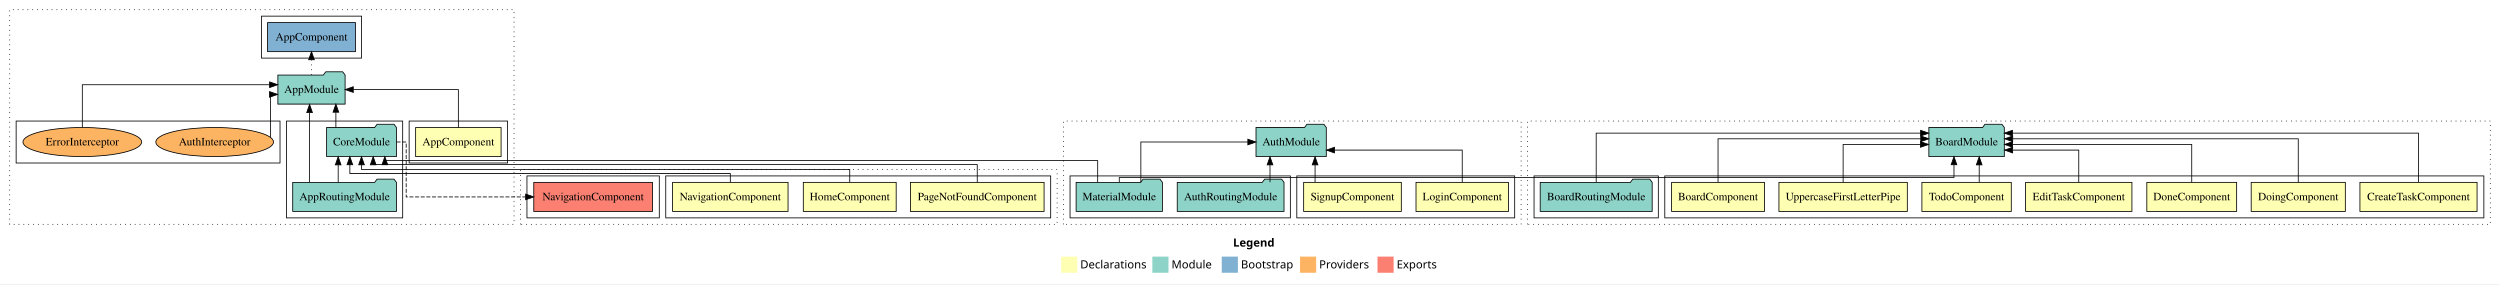
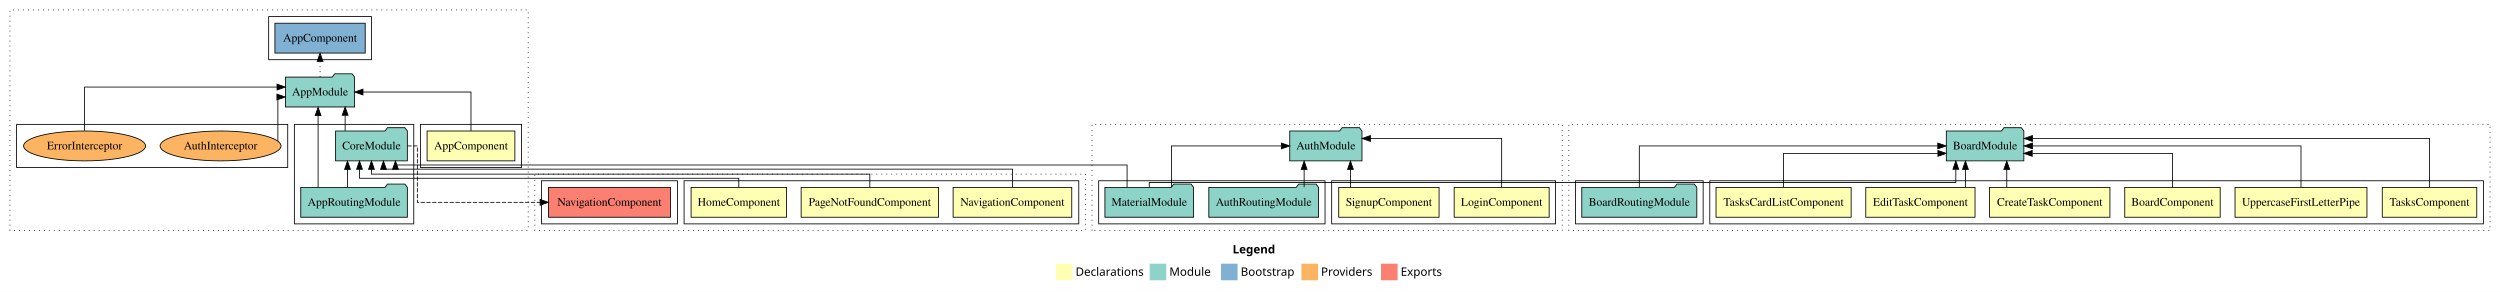
- <svg xmlns="http://www.w3.org/2000/svg" width="3098pt" height="352pt" viewBox="0.00 0.00 3098.00 352.00">
+ <svg xmlns="http://www.w3.org/2000/svg" width="3015pt" height="352pt" viewBox="0.00 0.00 3015.00 352.00">
  <g id="graph0" class="graph" transform="scale(1 1) rotate(0) translate(4 348)">
-     <polygon fill="#ffffff" stroke="transparent" points="-4,4 -4,-348 3094,-348 3094,4 -4,4" />
-     <text text-anchor="start" x="1524.009" y="-42.4" font-family="sans-serif" font-weight="bold" font-size="14.00" fill="#000000">Legend</text>
-     <polygon fill="#ffffb3" stroke="transparent" points="1311,-10 1311,-30 1331,-30 1331,-10 1311,-10" />
-     <text text-anchor="start" x="1334.629" y="-15.4" font-family="sans-serif" font-size="14.00" fill="#000000">  Declarations</text>
-     <polygon fill="#8dd3c7" stroke="transparent" points="1424,-10 1424,-30 1444,-30 1444,-10 1424,-10" />
-     <text text-anchor="start" x="1447.725" y="-15.4" font-family="sans-serif" font-size="14.00" fill="#000000">  Module</text>
-     <polygon fill="#80b1d3" stroke="transparent" points="1510,-10 1510,-30 1530,-30 1530,-10 1510,-10" />
-     <text text-anchor="start" x="1533.781" y="-15.4" font-family="sans-serif" font-size="14.00" fill="#000000">  Bootstrap</text>
-     <polygon fill="#fdb462" stroke="transparent" points="1607,-10 1607,-30 1627,-30 1627,-10 1607,-10" />
-     <text text-anchor="start" x="1630.673" y="-15.4" font-family="sans-serif" font-size="14.00" fill="#000000">  Providers</text>
-     <polygon fill="#fb8072" stroke="transparent" points="1703,-10 1703,-30 1723,-30 1723,-10 1703,-10" />
-     <text text-anchor="start" x="1726.726" y="-15.4" font-family="sans-serif" font-size="14.00" fill="#000000">  Exports</text>
+     <polygon fill="#ffffff" stroke="transparent" points="-4,4 -4,-348 3011,-348 3011,4 -4,4" />
+     <text text-anchor="start" x="1482.509" y="-42.4" font-family="sans-serif" font-weight="bold" font-size="14.00" fill="#000000">Legend</text>
+     <polygon fill="#ffffb3" stroke="transparent" points="1269.5,-10 1269.5,-30 1289.5,-30 1289.5,-10 1269.5,-10" />
+     <text text-anchor="start" x="1293.129" y="-15.4" font-family="sans-serif" font-size="14.00" fill="#000000">  Declarations</text>
+     <polygon fill="#8dd3c7" stroke="transparent" points="1382.5,-10 1382.5,-30 1402.5,-30 1402.5,-10 1382.5,-10" />
+     <text text-anchor="start" x="1406.225" y="-15.4" font-family="sans-serif" font-size="14.00" fill="#000000">  Module</text>
+     <polygon fill="#80b1d3" stroke="transparent" points="1468.5,-10 1468.5,-30 1488.5,-30 1488.5,-10 1468.5,-10" />
+     <text text-anchor="start" x="1492.281" y="-15.4" font-family="sans-serif" font-size="14.00" fill="#000000">  Bootstrap</text>
+     <polygon fill="#fdb462" stroke="transparent" points="1565.5,-10 1565.5,-30 1585.5,-30 1585.5,-10 1565.5,-10" />
+     <text text-anchor="start" x="1589.173" y="-15.4" font-family="sans-serif" font-size="14.00" fill="#000000">  Providers</text>
+     <polygon fill="#fb8072" stroke="transparent" points="1661.5,-10 1661.5,-30 1681.5,-30 1681.5,-10 1661.5,-10" />
+     <text text-anchor="start" x="1685.226" y="-15.4" font-family="sans-serif" font-size="14.00" fill="#000000">  Exports</text>
    <g id="clust1" class="cluster">
      <polygon fill="none" stroke="#000000" stroke-dasharray="1,5" points="8,-70 8,-336 633,-336 633,-70 8,-70" />
    </g>
    <g id="clust2" class="cluster">
      <polygon fill="none" stroke="#000000" points="503,-146 503,-198 625,-198 625,-146 503,-146" />
    </g>
    <g id="clust4" class="cluster">
      <polygon fill="none" stroke="#000000" points="351,-78 351,-198 495,-198 495,-78 351,-78" />
    </g>
    <g id="clust6" class="cluster">
      <polygon fill="none" stroke="#000000" points="320,-276 320,-328 444,-328 444,-276 320,-276" />
    </g>
    <g id="clust7" class="cluster">
      <polygon fill="none" stroke="#000000" points="16,-146 16,-198 343,-198 343,-146 16,-146" />
    </g>
    <g id="clust14" class="cluster">
-       <polygon fill="none" stroke="#000000" stroke-dasharray="1,5" points="1314,-70 1314,-198 1881,-198 1881,-70 1314,-70" />
+       <polygon fill="none" stroke="#000000" stroke-dasharray="1,5" points="1313,-70 1313,-198 1880,-198 1880,-70 1313,-70" />
    </g>
    <g id="clust15" class="cluster">
-       <polygon fill="none" stroke="#000000" points="1603,-78 1603,-130 1873,-130 1873,-78 1603,-78" />
+       <polygon fill="none" stroke="#000000" points="1602,-78 1602,-130 1872,-130 1872,-78 1602,-78" />
    </g>
    <g id="clust18" class="cluster">
-       <polygon fill="none" stroke="#000000" points="1322,-78 1322,-130 1595,-130 1595,-78 1322,-78" />
+       <polygon fill="none" stroke="#000000" points="1321,-78 1321,-130 1594,-130 1594,-78 1321,-78" />
    </g>
    <g id="clust28" class="cluster">
-       <polygon fill="none" stroke="#000000" stroke-dasharray="1,5" points="1889,-70 1889,-198 3082,-198 3082,-70 1889,-70" />
+       <polygon fill="none" stroke="#000000" stroke-dasharray="1,5" points="1888,-70 1888,-198 2999,-198 2999,-70 1888,-70" />
    </g>
    <g id="clust29" class="cluster">
-       <polygon fill="none" stroke="#000000" points="2059,-78 2059,-130 3074,-130 3074,-78 2059,-78" />
-     </g>
-     <g id="clust37" class="cluster">
-       <polygon fill="none" stroke="#000000" points="1897,-78 1897,-130 2051,-130 2051,-78 1897,-78" />
+       <polygon fill="none" stroke="#000000" points="2058,-78 2058,-130 2991,-130 2991,-78 2058,-78" />
+     </g>
+     <g id="clust36" class="cluster">
+       <polygon fill="none" stroke="#000000" points="1896,-78 1896,-130 2050,-130 2050,-78 1896,-78" />
+     </g>
+     <g id="clust46" class="cluster">
+       <polygon fill="none" stroke="#000000" stroke-dasharray="1,5" points="641,-70 641,-138 1305,-138 1305,-70 641,-70" />
    </g>
    <g id="clust47" class="cluster">
-       <polygon fill="none" stroke="#000000" stroke-dasharray="1,5" points="641,-70 641,-138 1306,-138 1306,-70 641,-70" />
-     </g>
-     <g id="clust48" class="cluster">
-       <polygon fill="none" stroke="#000000" points="821,-78 821,-130 1298,-130 1298,-78 821,-78" />
-     </g>
-     <g id="clust53" class="cluster">
+       <polygon fill="none" stroke="#000000" points="821,-78 821,-130 1297,-130 1297,-78 821,-78" />
+     </g>
+     <g id="clust52" class="cluster">
      <polygon fill="none" stroke="#000000" points="649,-78 649,-130 813,-130 813,-78 649,-78" />
    </g>
    <g id="node1" class="node">
      <polygon fill="#ffffb3" stroke="#000000" points="616.94,-190 511.06,-190 511.06,-154 616.94,-154 616.94,-190" />
      <text text-anchor="middle" x="564" y="-167.8" font-family="Times,serif" font-size="14.00" fill="#000000">AppComponent</text>
    </g>
    <g id="node2" class="node">
      <polygon fill="#8dd3c7" stroke="#000000" points="423.657,-255 420.657,-259 399.657,-259 396.657,-255 340.343,-255 340.343,-219 423.657,-219 423.657,-255" />
      <text text-anchor="middle" x="382" y="-232.8" font-family="Times,serif" font-size="14.00" fill="#000000">AppModule</text>
    </g>
    <g id="edge1" class="edge">
      <path fill="none" stroke="#000000" d="M564,-190.106C564,-209.339 564,-237 564,-237 564,-237 433.755,-237 433.755,-237" />
      <polygon fill="#000000" stroke="#000000" points="433.755,-233.5 423.755,-237 433.754,-240.5 433.755,-233.5" />
    </g>
    <g id="node5" class="node">
      <polygon fill="#80b1d3" stroke="#000000" points="436.439,-320 327.561,-320 327.561,-284 436.439,-284 436.439,-320" />
      <text text-anchor="middle" x="382" y="-297.8" font-family="Times,serif" font-size="14.00" fill="#000000">AppComponent </text>
    </g>
    <g id="edge4" class="edge">
      <path fill="none" stroke="#000000" stroke-dasharray="1,5" d="M382,-255.106C382,-255.106 382,-273.991 382,-273.991" />
      <polygon fill="#000000" stroke="#000000" points="378.5,-273.991 382,-283.991 385.5,-273.991 378.5,-273.991" />
    </g>
    <g id="node3" class="node">
      <polygon fill="#8dd3c7" stroke="#000000" points="487.274,-122 484.274,-126 463.274,-126 460.274,-122 358.726,-122 358.726,-86 487.274,-86 487.274,-122" />
      <text text-anchor="middle" x="423" y="-99.8" font-family="Times,serif" font-size="14.00" fill="#000000">AppRoutingModule</text>
    </g>
    <g id="edge2" class="edge">
      <path fill="none" stroke="#000000" d="M379.616,-122.214C379.616,-122.214 379.616,-208.579 379.616,-208.579" />
      <polygon fill="#000000" stroke="#000000" points="376.116,-208.579 379.616,-218.579 383.116,-208.579 376.116,-208.579" />
    </g>
    <g id="node4" class="node">
      <polygon fill="#8dd3c7" stroke="#000000" points="487.262,-190 484.262,-194 463.262,-194 460.262,-190 400.738,-190 400.738,-154 487.262,-154 487.262,-190" />
      <text text-anchor="middle" x="444" y="-167.8" font-family="Times,serif" font-size="14.00" fill="#000000">CoreModule</text>
    </g>
-     <g id="edge23" class="edge">
+     <g id="edge22" class="edge">
      <path fill="none" stroke="#000000" d="M415.079,-122.223C415.079,-122.223 415.079,-143.727 415.079,-143.727" />
      <polygon fill="#000000" stroke="#000000" points="411.58,-143.727 415.079,-153.727 418.58,-143.727 411.58,-143.727" />
    </g>
    <g id="edge3" class="edge">
      <path fill="none" stroke="#000000" d="M412.224,-190.106C412.224,-190.106 412.224,-208.991 412.224,-208.991" />
      <polygon fill="#000000" stroke="#000000" points="408.724,-208.991 412.224,-218.991 415.724,-208.991 408.724,-208.991" />
    </g>
-     <g id="node25" class="node">
+     <g id="node24" class="node">
      <polygon fill="#fb8072" stroke="#000000" points="804.54,-122 657.46,-122 657.46,-86 804.54,-86 804.54,-122" />
      <text text-anchor="middle" x="731" y="-99.8" font-family="Times,serif" font-size="14.00" fill="#000000">NavigationComponent </text>
    </g>
-     <g id="edge25" class="edge">
+     <g id="edge24" class="edge">
      <path fill="none" stroke="#000000" stroke-dasharray="5,2" d="M487.327,-172C494.328,-172 499.334,-172 499.334,-172 499.334,-172 499.334,-104 499.334,-104 499.334,-104 647.381,-104 647.381,-104" />
      <polygon fill="#000000" stroke="#000000" points="647.381,-107.5 657.381,-104 647.381,-100.5 647.381,-107.5" />
    </g>
    <g id="node6" class="node">
      <ellipse fill="#fdb462" stroke="#000000" cx="262" cy="-172" rx="72.912" ry="18" />
      <text text-anchor="middle" x="262" y="-167.8" font-family="Times,serif" font-size="14.00" fill="#000000">AuthInterceptor</text>
    </g>
    <g id="edge5" class="edge">
      <path fill="none" stroke="#000000" d="M331.118,-177.873C331.118,-192.796 331.118,-231 331.118,-231 331.118,-231 332.004,-231 332.004,-231" />
      <polygon fill="#000000" stroke="#000000" points="329.981,-234.5 339.981,-231 329.981,-227.5 329.981,-234.5" />
    </g>
    <g id="node7" class="node">
      <ellipse fill="#fdb462" stroke="#000000" cx="98" cy="-172" rx="73.533" ry="18" />
      <text text-anchor="middle" x="98" y="-167.8" font-family="Times,serif" font-size="14.00" fill="#000000">ErrorInterceptor</text>
    </g>
    <g id="edge6" class="edge">
      <path fill="none" stroke="#000000" d="M98,-190.284C98,-211.321 98,-243 98,-243 98,-243 330.095,-243 330.095,-243" />
      <polygon fill="#000000" stroke="#000000" points="330.095,-246.5 340.095,-243 330.095,-239.5 330.095,-246.5" />
    </g>
    <g id="node8" class="node">
-       <polygon fill="#ffffb3" stroke="#000000" points="1865.276,-122 1750.724,-122 1750.724,-86 1865.276,-86 1865.276,-122" />
-       <text text-anchor="middle" x="1808" y="-99.8" font-family="Times,serif" font-size="14.00" fill="#000000">LoginComponent</text>
+       <polygon fill="#ffffb3" stroke="#000000" points="1864.276,-122 1749.724,-122 1749.724,-86 1864.276,-86 1864.276,-122" />
+       <text text-anchor="middle" x="1807" y="-99.8" font-family="Times,serif" font-size="14.00" fill="#000000">LoginComponent</text>
    </g>
    <g id="node10" class="node">
-       <polygon fill="#8dd3c7" stroke="#000000" points="1639.548,-190 1636.548,-194 1615.548,-194 1612.548,-190 1552.452,-190 1552.452,-154 1639.548,-154 1639.548,-190" />
-       <text text-anchor="middle" x="1596" y="-167.8" font-family="Times,serif" font-size="14.00" fill="#000000">AuthModule</text>
+       <polygon fill="#8dd3c7" stroke="#000000" points="1638.548,-190 1635.548,-194 1614.548,-194 1611.548,-190 1551.452,-190 1551.452,-154 1638.548,-154 1638.548,-190" />
+       <text text-anchor="middle" x="1595" y="-167.8" font-family="Times,serif" font-size="14.00" fill="#000000">AuthModule</text>
    </g>
    <g id="edge7" class="edge">
-       <path fill="none" stroke="#000000" d="M1808,-122.034C1808,-139.06 1808,-162 1808,-162 1808,-162 1649.669,-162 1649.669,-162" />
-       <polygon fill="#000000" stroke="#000000" points="1649.669,-158.5 1639.669,-162 1649.669,-165.5 1649.669,-158.5" />
+       <path fill="none" stroke="#000000" d="M1807,-122.248C1807,-145.018 1807,-181 1807,-181 1807,-181 1648.669,-181 1648.669,-181" />
+       <polygon fill="#000000" stroke="#000000" points="1648.669,-177.5 1638.669,-181 1648.669,-184.5 1648.669,-177.5" />
    </g>
    <g id="node9" class="node">
-       <polygon fill="#ffffb3" stroke="#000000" points="1732.506,-122 1611.494,-122 1611.494,-86 1732.506,-86 1732.506,-122" />
-       <text text-anchor="middle" x="1672" y="-99.8" font-family="Times,serif" font-size="14.00" fill="#000000">SignupComponent</text>
+       <polygon fill="#ffffb3" stroke="#000000" points="1731.506,-122 1610.494,-122 1610.494,-86 1731.506,-86 1731.506,-122" />
+       <text text-anchor="middle" x="1671" y="-99.8" font-family="Times,serif" font-size="14.00" fill="#000000">SignupComponent</text>
    </g>
    <g id="edge8" class="edge">
-       <path fill="none" stroke="#000000" d="M1625.635,-122.223C1625.635,-122.223 1625.635,-143.727 1625.635,-143.727" />
-       <polygon fill="#000000" stroke="#000000" points="1622.135,-143.727 1625.635,-153.727 1629.135,-143.727 1622.135,-143.727" />
+       <path fill="none" stroke="#000000" d="M1624.635,-122.223C1624.635,-122.223 1624.635,-143.727 1624.635,-143.727" />
+       <polygon fill="#000000" stroke="#000000" points="1621.135,-143.727 1624.635,-153.727 1628.135,-143.727 1621.135,-143.727" />
    </g>
    <g id="node11" class="node">
-       <polygon fill="#8dd3c7" stroke="#000000" points="1587.165,-122 1584.165,-126 1563.165,-126 1560.165,-122 1454.835,-122 1454.835,-86 1587.165,-86 1587.165,-122" />
-       <text text-anchor="middle" x="1521" y="-99.8" font-family="Times,serif" font-size="14.00" fill="#000000">AuthRoutingModule</text>
+       <polygon fill="#8dd3c7" stroke="#000000" points="1586.165,-122 1583.165,-126 1562.165,-126 1559.165,-122 1453.835,-122 1453.835,-86 1586.165,-86 1586.165,-122" />
+       <text text-anchor="middle" x="1520" y="-99.8" font-family="Times,serif" font-size="14.00" fill="#000000">AuthRoutingModule</text>
    </g>
    <g id="edge9" class="edge">
-       <path fill="none" stroke="#000000" d="M1569.78,-122.223C1569.78,-122.223 1569.78,-143.727 1569.78,-143.727" />
-       <polygon fill="#000000" stroke="#000000" points="1566.28,-143.727 1569.78,-153.727 1573.28,-143.727 1566.28,-143.727" />
+       <path fill="none" stroke="#000000" d="M1568.78,-122.223C1568.78,-122.223 1568.78,-143.727 1568.78,-143.727" />
+       <polygon fill="#000000" stroke="#000000" points="1565.28,-143.727 1568.78,-153.727 1572.28,-143.727 1565.28,-143.727" />
    </g>
    <g id="node12" class="node">
-       <polygon fill="#8dd3c7" stroke="#000000" points="1436.471,-122 1433.471,-126 1412.471,-126 1409.471,-122 1329.529,-122 1329.529,-86 1436.471,-86 1436.471,-122" />
-       <text text-anchor="middle" x="1383" y="-99.8" font-family="Times,serif" font-size="14.00" fill="#000000">MaterialModule</text>
-     </g>
-     <g id="edge24" class="edge">
-       <path fill="none" stroke="#000000" d="M1356.257,-122.044C1356.257,-134.563 1356.257,-149 1356.257,-149 1356.257,-149 472.921,-149 472.921,-149 472.921,-149 472.921,-149.488 472.921,-149.488" />
+       <polygon fill="#8dd3c7" stroke="#000000" points="1435.471,-122 1432.471,-126 1411.471,-126 1408.471,-122 1328.529,-122 1328.529,-86 1435.471,-86 1435.471,-122" />
+       <text text-anchor="middle" x="1382" y="-99.8" font-family="Times,serif" font-size="14.00" fill="#000000">MaterialModule</text>
+     </g>
+     <g id="edge23" class="edge">
+       <path fill="none" stroke="#000000" d="M1355.257,-122.044C1355.257,-134.563 1355.257,-149 1355.257,-149 1355.257,-149 472.921,-149 472.921,-149 472.921,-149 472.921,-149.488 472.921,-149.488" />
      <polygon fill="#000000" stroke="#000000" points="469.421,-143.878 472.921,-153.878 476.421,-143.878 469.421,-143.878" />
    </g>
    <g id="edge10" class="edge">
-       <path fill="none" stroke="#000000" d="M1409.743,-122.223C1409.743,-142.365 1409.743,-172 1409.743,-172 1409.743,-172 1542.331,-172 1542.331,-172" />
-       <polygon fill="#000000" stroke="#000000" points="1542.331,-175.5 1552.331,-172 1542.331,-168.5 1542.331,-175.5" />
+       <path fill="none" stroke="#000000" d="M1408.743,-122.223C1408.743,-142.365 1408.743,-172 1408.743,-172 1408.743,-172 1541.331,-172 1541.331,-172" />
+       <polygon fill="#000000" stroke="#000000" points="1541.331,-175.5 1551.331,-172 1541.331,-168.5 1541.331,-175.5" />
+     </g>
+     <g id="node19" class="node">
+       <polygon fill="#8dd3c7" stroke="#000000" points="2436.762,-190 2433.762,-194 2412.762,-194 2409.762,-190 2343.238,-190 2343.238,-154 2436.762,-154 2436.762,-190" />
+       <text text-anchor="middle" x="2390" y="-167.8" font-family="Times,serif" font-size="14.00" fill="#000000">BoardModule</text>
+     </g>
+     <g id="edge18" class="edge">
+       <path fill="none" stroke="#000000" d="M1382,-122.19C1382,-125.538 1382,-128 1382,-128 1382,-128 2354.726,-128 2354.726,-128 2354.726,-128 2354.726,-143.85 2354.726,-143.85" />
+       <polygon fill="#000000" stroke="#000000" points="2351.226,-143.849 2354.726,-153.85 2358.226,-143.85 2351.226,-143.849" />
+     </g>
+     <g id="node13" class="node">
+       <polygon fill="#ffffb3" stroke="#000000" points="2673.545,-122 2558.455,-122 2558.455,-86 2673.545,-86 2673.545,-122" />
+       <text text-anchor="middle" x="2616" y="-99.8" font-family="Times,serif" font-size="14.00" fill="#000000">BoardComponent</text>
+     </g>
+     <g id="edge11" class="edge">
+       <path fill="none" stroke="#000000" d="M2616,-122.022C2616,-139.373 2616,-163 2616,-163 2616,-163 2446.827,-163 2446.827,-163" />
+       <polygon fill="#000000" stroke="#000000" points="2446.827,-159.5 2436.827,-163 2446.827,-166.5 2446.827,-159.5" />
+     </g>
+     <g id="node14" class="node">
+       <polygon fill="#ffffb3" stroke="#000000" points="2540.576,-122 2395.424,-122 2395.424,-86 2540.576,-86 2540.576,-122" />
+       <text text-anchor="middle" x="2468" y="-99.8" font-family="Times,serif" font-size="14.00" fill="#000000">CreateTaskComponent</text>
+     </g>
+     <g id="edge12" class="edge">
+       <path fill="none" stroke="#000000" d="M2416.171,-122.223C2416.171,-122.223 2416.171,-143.727 2416.171,-143.727" />
+       <polygon fill="#000000" stroke="#000000" points="2412.671,-143.727 2416.171,-153.727 2419.671,-143.727 2412.671,-143.727" />
+     </g>
+     <g id="node15" class="node">
+       <polygon fill="#ffffb3" stroke="#000000" points="2377.878,-122 2246.122,-122 2246.122,-86 2377.878,-86 2377.878,-122" />
+       <text text-anchor="middle" x="2312" y="-99.8" font-family="Times,serif" font-size="14.00" fill="#000000">EditTaskComponent</text>
+     </g>
+     <g id="edge13" class="edge">
+       <path fill="none" stroke="#000000" d="M2366.332,-122.223C2366.332,-122.223 2366.332,-143.727 2366.332,-143.727" />
+       <polygon fill="#000000" stroke="#000000" points="2362.832,-143.727 2366.332,-153.727 2369.832,-143.727 2362.832,-143.727" />
+     </g>
+     <g id="node16" class="node">
+       <polygon fill="#ffffb3" stroke="#000000" points="2228.479,-122 2065.521,-122 2065.521,-86 2228.479,-86 2228.479,-122" />
+       <text text-anchor="middle" x="2147" y="-99.8" font-family="Times,serif" font-size="14.00" fill="#000000">TasksCardListComponent</text>
+     </g>
+     <g id="edge14" class="edge">
+       <path fill="none" stroke="#000000" d="M2147,-122.022C2147,-139.373 2147,-163 2147,-163 2147,-163 2333.147,-163 2333.147,-163" />
+       <polygon fill="#000000" stroke="#000000" points="2333.147,-166.5 2343.147,-163 2333.147,-159.5 2333.147,-166.5" />
+     </g>
+     <g id="node17" class="node">
+       <polygon fill="#ffffb3" stroke="#000000" points="2982.989,-122 2869.011,-122 2869.011,-86 2982.989,-86 2982.989,-122" />
+       <text text-anchor="middle" x="2926" y="-99.8" font-family="Times,serif" font-size="14.00" fill="#000000">TasksComponent</text>
+     </g>
+     <g id="edge15" class="edge">
+       <path fill="none" stroke="#000000" d="M2926,-122.248C2926,-145.018 2926,-181 2926,-181 2926,-181 2447.097,-181 2447.097,-181" />
+       <polygon fill="#000000" stroke="#000000" points="2447.097,-177.5 2437.097,-181 2447.097,-184.5 2447.097,-177.5" />
+     </g>
+     <g id="node18" class="node">
+       <polygon fill="#ffffb3" stroke="#000000" points="2850.551,-122 2691.449,-122 2691.449,-86 2850.551,-86 2850.551,-122" />
+       <text text-anchor="middle" x="2771" y="-99.8" font-family="Times,serif" font-size="14.00" fill="#000000">UppercaseFirstLetterPipe</text>
+     </g>
+     <g id="edge16" class="edge">
+       <path fill="none" stroke="#000000" d="M2771,-122.223C2771,-142.365 2771,-172 2771,-172 2771,-172 2447.1,-172 2447.1,-172" />
+       <polygon fill="#000000" stroke="#000000" points="2447.1,-168.5 2437.1,-172 2447.1,-175.5 2447.1,-168.5" />
    </g>
    <g id="node20" class="node">
-       <polygon fill="#8dd3c7" stroke="#000000" points="2479.762,-190 2476.762,-194 2455.762,-194 2452.762,-190 2386.238,-190 2386.238,-154 2479.762,-154 2479.762,-190" />
-       <text text-anchor="middle" x="2433" y="-167.8" font-family="Times,serif" font-size="14.00" fill="#000000">BoardModule</text>
+       <polygon fill="#8dd3c7" stroke="#000000" points="2042.38,-122 2039.38,-126 2018.38,-126 2015.38,-122 1903.62,-122 1903.62,-86 2042.38,-86 2042.38,-122" />
+       <text text-anchor="middle" x="1973" y="-99.8" font-family="Times,serif" font-size="14.00" fill="#000000">BoardRoutingModule</text>
+     </g>
+     <g id="edge17" class="edge">
+       <path fill="none" stroke="#000000" d="M1973,-122.223C1973,-142.365 1973,-172 1973,-172 1973,-172 2332.975,-172 2332.975,-172" />
+       <polygon fill="#000000" stroke="#000000" points="2332.975,-175.5 2342.975,-172 2332.975,-168.5 2332.975,-175.5" />
+     </g>
+     <g id="node21" class="node">
+       <polygon fill="#ffffb3" stroke="#000000" points="944.545,-122 829.455,-122 829.455,-86 944.545,-86 944.545,-122" />
+       <text text-anchor="middle" x="887" y="-99.8" font-family="Times,serif" font-size="14.00" fill="#000000">HomeComponent</text>
    </g>
    <g id="edge19" class="edge">
-       <path fill="none" stroke="#000000" d="M1383,-122.19C1383,-125.538 1383,-128 1383,-128 1383,-128 2417.373,-128 2417.373,-128 2417.373,-128 2417.373,-143.85 2417.373,-143.85" />
-       <polygon fill="#000000" stroke="#000000" points="2413.873,-143.849 2417.373,-153.85 2420.873,-143.85 2413.873,-143.849" />
-     </g>
-     <g id="node13" class="node">
-       <polygon fill="#ffffb3" stroke="#000000" points="2182.545,-122 2067.455,-122 2067.455,-86 2182.545,-86 2182.545,-122" />
-       <text text-anchor="middle" x="2125" y="-99.8" font-family="Times,serif" font-size="14.00" fill="#000000">BoardComponent</text>
-     </g>
-     <g id="edge11" class="edge">
-       <path fill="none" stroke="#000000" d="M2125,-122.169C2125,-143.498 2125,-176 2125,-176 2125,-176 2376.221,-176 2376.221,-176" />
-       <polygon fill="#000000" stroke="#000000" points="2376.222,-179.5 2386.221,-176 2376.221,-172.5 2376.222,-179.5" />
-     </g>
-     <g id="node14" class="node">
-       <polygon fill="#ffffb3" stroke="#000000" points="3065.576,-122 2920.424,-122 2920.424,-86 3065.576,-86 3065.576,-122" />
-       <text text-anchor="middle" x="2993" y="-99.8" font-family="Times,serif" font-size="14.00" fill="#000000">CreateTaskComponent</text>
-     </g>
-     <g id="edge12" class="edge">
-       <path fill="none" stroke="#000000" d="M2993,-122.323C2993,-145.66 2993,-183 2993,-183 2993,-183 2489.782,-183 2489.782,-183" />
-       <polygon fill="#000000" stroke="#000000" points="2489.782,-179.5 2479.782,-183 2489.782,-186.5 2489.782,-179.5" />
-     </g>
-     <g id="node15" class="node">
-       <polygon fill="#ffffb3" stroke="#000000" points="2902.33,-122 2785.67,-122 2785.67,-86 2902.33,-86 2902.33,-122" />
-       <text text-anchor="middle" x="2844" y="-99.8" font-family="Times,serif" font-size="14.00" fill="#000000">DoingComponent</text>
-     </g>
-     <g id="edge13" class="edge">
-       <path fill="none" stroke="#000000" d="M2844,-122.169C2844,-143.498 2844,-176 2844,-176 2844,-176 2490.147,-176 2490.147,-176" />
-       <polygon fill="#000000" stroke="#000000" points="2490.147,-172.5 2480.147,-176 2490.147,-179.5 2490.147,-172.5" />
-     </g>
-     <g id="node16" class="node">
-       <polygon fill="#ffffb3" stroke="#000000" points="2767.654,-122 2656.346,-122 2656.346,-86 2767.654,-86 2767.654,-122" />
-       <text text-anchor="middle" x="2712" y="-99.8" font-family="Times,serif" font-size="14.00" fill="#000000">DoneComponent</text>
-     </g>
-     <g id="edge14" class="edge">
-       <path fill="none" stroke="#000000" d="M2712,-122.106C2712,-141.339 2712,-169 2712,-169 2712,-169 2490.013,-169 2490.013,-169" />
-       <polygon fill="#000000" stroke="#000000" points="2490.013,-165.5 2480.013,-169 2490.013,-172.5 2490.013,-165.5" />
-     </g>
-     <g id="node17" class="node">
-       <polygon fill="#ffffb3" stroke="#000000" points="2637.878,-122 2506.122,-122 2506.122,-86 2637.878,-86 2637.878,-122" />
-       <text text-anchor="middle" x="2572" y="-99.8" font-family="Times,serif" font-size="14.00" fill="#000000">EditTaskComponent</text>
-     </g>
-     <g id="edge15" class="edge">
-       <path fill="none" stroke="#000000" d="M2572,-122.034C2572,-139.06 2572,-162 2572,-162 2572,-162 2490.059,-162 2490.059,-162" />
-       <polygon fill="#000000" stroke="#000000" points="2490.059,-158.5 2480.059,-162 2490.059,-165.5 2490.059,-158.5" />
-     </g>
-     <g id="node18" class="node">
-       <polygon fill="#ffffb3" stroke="#000000" points="2488.385,-122 2377.615,-122 2377.615,-86 2488.385,-86 2488.385,-122" />
-       <text text-anchor="middle" x="2433" y="-99.8" font-family="Times,serif" font-size="14.00" fill="#000000">TodoComponent</text>
-     </g>
-     <g id="edge16" class="edge">
-       <path fill="none" stroke="#000000" d="M2448.627,-122.223C2448.627,-122.223 2448.627,-143.727 2448.627,-143.727" />
-       <polygon fill="#000000" stroke="#000000" points="2445.127,-143.727 2448.627,-153.727 2452.127,-143.727 2445.127,-143.727" />
-     </g>
-     <g id="node19" class="node">
-       <polygon fill="#ffffb3" stroke="#000000" points="2359.551,-122 2200.449,-122 2200.449,-86 2359.551,-86 2359.551,-122" />
-       <text text-anchor="middle" x="2280" y="-99.8" font-family="Times,serif" font-size="14.00" fill="#000000">UppercaseFirstLetterPipe</text>
-     </g>
-     <g id="edge17" class="edge">
-       <path fill="none" stroke="#000000" d="M2280,-122.106C2280,-141.339 2280,-169 2280,-169 2280,-169 2375.847,-169 2375.847,-169" />
-       <polygon fill="#000000" stroke="#000000" points="2375.847,-172.5 2385.847,-169 2375.847,-165.5 2375.847,-172.5" />
-     </g>
-     <g id="node21" class="node">
-       <polygon fill="#8dd3c7" stroke="#000000" points="2043.38,-122 2040.38,-126 2019.38,-126 2016.38,-122 1904.62,-122 1904.62,-86 2043.38,-86 2043.38,-122" />
-       <text text-anchor="middle" x="1974" y="-99.8" font-family="Times,serif" font-size="14.00" fill="#000000">BoardRoutingModule</text>
-     </g>
-     <g id="edge18" class="edge">
-       <path fill="none" stroke="#000000" d="M1974,-122.323C1974,-145.66 1974,-183 1974,-183 1974,-183 2376.036,-183 2376.036,-183" />
-       <polygon fill="#000000" stroke="#000000" points="2376.036,-186.5 2386.036,-183 2376.036,-179.5 2376.036,-186.5" />
+       <path fill="none" stroke="#000000" d="M887,-122.201C887,-128.028 887,-133 887,-133 887,-133 429.54,-133 429.54,-133 429.54,-133 429.54,-143.87 429.54,-143.87" />
+       <polygon fill="#000000" stroke="#000000" points="426.04,-143.87 429.54,-153.87 433.04,-143.87 426.04,-143.87" />
    </g>
    <g id="node22" class="node">
-       <polygon fill="#ffffb3" stroke="#000000" points="1106.545,-122 991.455,-122 991.455,-86 1106.545,-86 1106.545,-122" />
-       <text text-anchor="middle" x="1049" y="-99.8" font-family="Times,serif" font-size="14.00" fill="#000000">HomeComponent</text>
+       <polygon fill="#ffffb3" stroke="#000000" points="1288.541,-122 1145.459,-122 1145.459,-86 1288.541,-86 1288.541,-122" />
+       <text text-anchor="middle" x="1217" y="-99.8" font-family="Times,serif" font-size="14.00" fill="#000000">NavigationComponent</text>
    </g>
    <g id="edge20" class="edge">
-       <path fill="none" stroke="#000000" d="M1049,-122.194C1049,-130.278 1049,-138 1049,-138 1049,-138 444,-138 444,-138 444,-138 444,-143.806 444,-143.806" />
+       <path fill="none" stroke="#000000" d="M1217,-122.127C1217,-132.711 1217,-144 1217,-144 1217,-144 458.46,-144 458.46,-144 458.46,-144 458.46,-144.979 458.46,-144.979" />
+       <polygon fill="#000000" stroke="#000000" points="454.96,-143.793 458.46,-153.793 461.96,-143.793 454.96,-143.793" />
+     </g>
+     <g id="node23" class="node">
+       <polygon fill="#ffffb3" stroke="#000000" points="1127.824,-122 962.176,-122 962.176,-86 1127.824,-86 1127.824,-122" />
+       <text text-anchor="middle" x="1045" y="-99.8" font-family="Times,serif" font-size="14.00" fill="#000000">PageNotFoundComponent</text>
+     </g>
+     <g id="edge21" class="edge">
+       <path fill="none" stroke="#000000" d="M1045,-122.194C1045,-130.278 1045,-138 1045,-138 1045,-138 444,-138 444,-138 444,-138 444,-143.806 444,-143.806" />
      <polygon fill="#000000" stroke="#000000" points="440.5,-143.805 444,-153.806 447.5,-143.806 440.5,-143.805" />
-     </g>
-     <g id="node23" class="node">
-       <polygon fill="#ffffb3" stroke="#000000" points="972.541,-122 829.459,-122 829.459,-86 972.541,-86 972.541,-122" />
-       <text text-anchor="middle" x="901" y="-99.8" font-family="Times,serif" font-size="14.00" fill="#000000">NavigationComponent</text>
-     </g>
-     <g id="edge21" class="edge">
-       <path fill="none" stroke="#000000" d="M901,-122.201C901,-128.028 901,-133 901,-133 901,-133 429.54,-133 429.54,-133 429.54,-133 429.54,-143.87 429.54,-143.87" />
-       <polygon fill="#000000" stroke="#000000" points="426.04,-143.87 429.54,-153.87 433.04,-143.87 426.04,-143.87" />
-     </g>
-     <g id="node24" class="node">
-       <polygon fill="#ffffb3" stroke="#000000" points="1289.824,-122 1124.176,-122 1124.176,-86 1289.824,-86 1289.824,-122" />
-       <text text-anchor="middle" x="1207" y="-99.8" font-family="Times,serif" font-size="14.00" fill="#000000">PageNotFoundComponent</text>
-     </g>
-     <g id="edge22" class="edge">
-       <path fill="none" stroke="#000000" d="M1207,-122.127C1207,-132.711 1207,-144 1207,-144 1207,-144 458.46,-144 458.46,-144 458.46,-144 458.46,-144.979 458.46,-144.979" />
-       <polygon fill="#000000" stroke="#000000" points="454.96,-143.793 458.46,-153.793 461.96,-143.793 454.96,-143.793" />
    </g>
  </g>
</svg>
